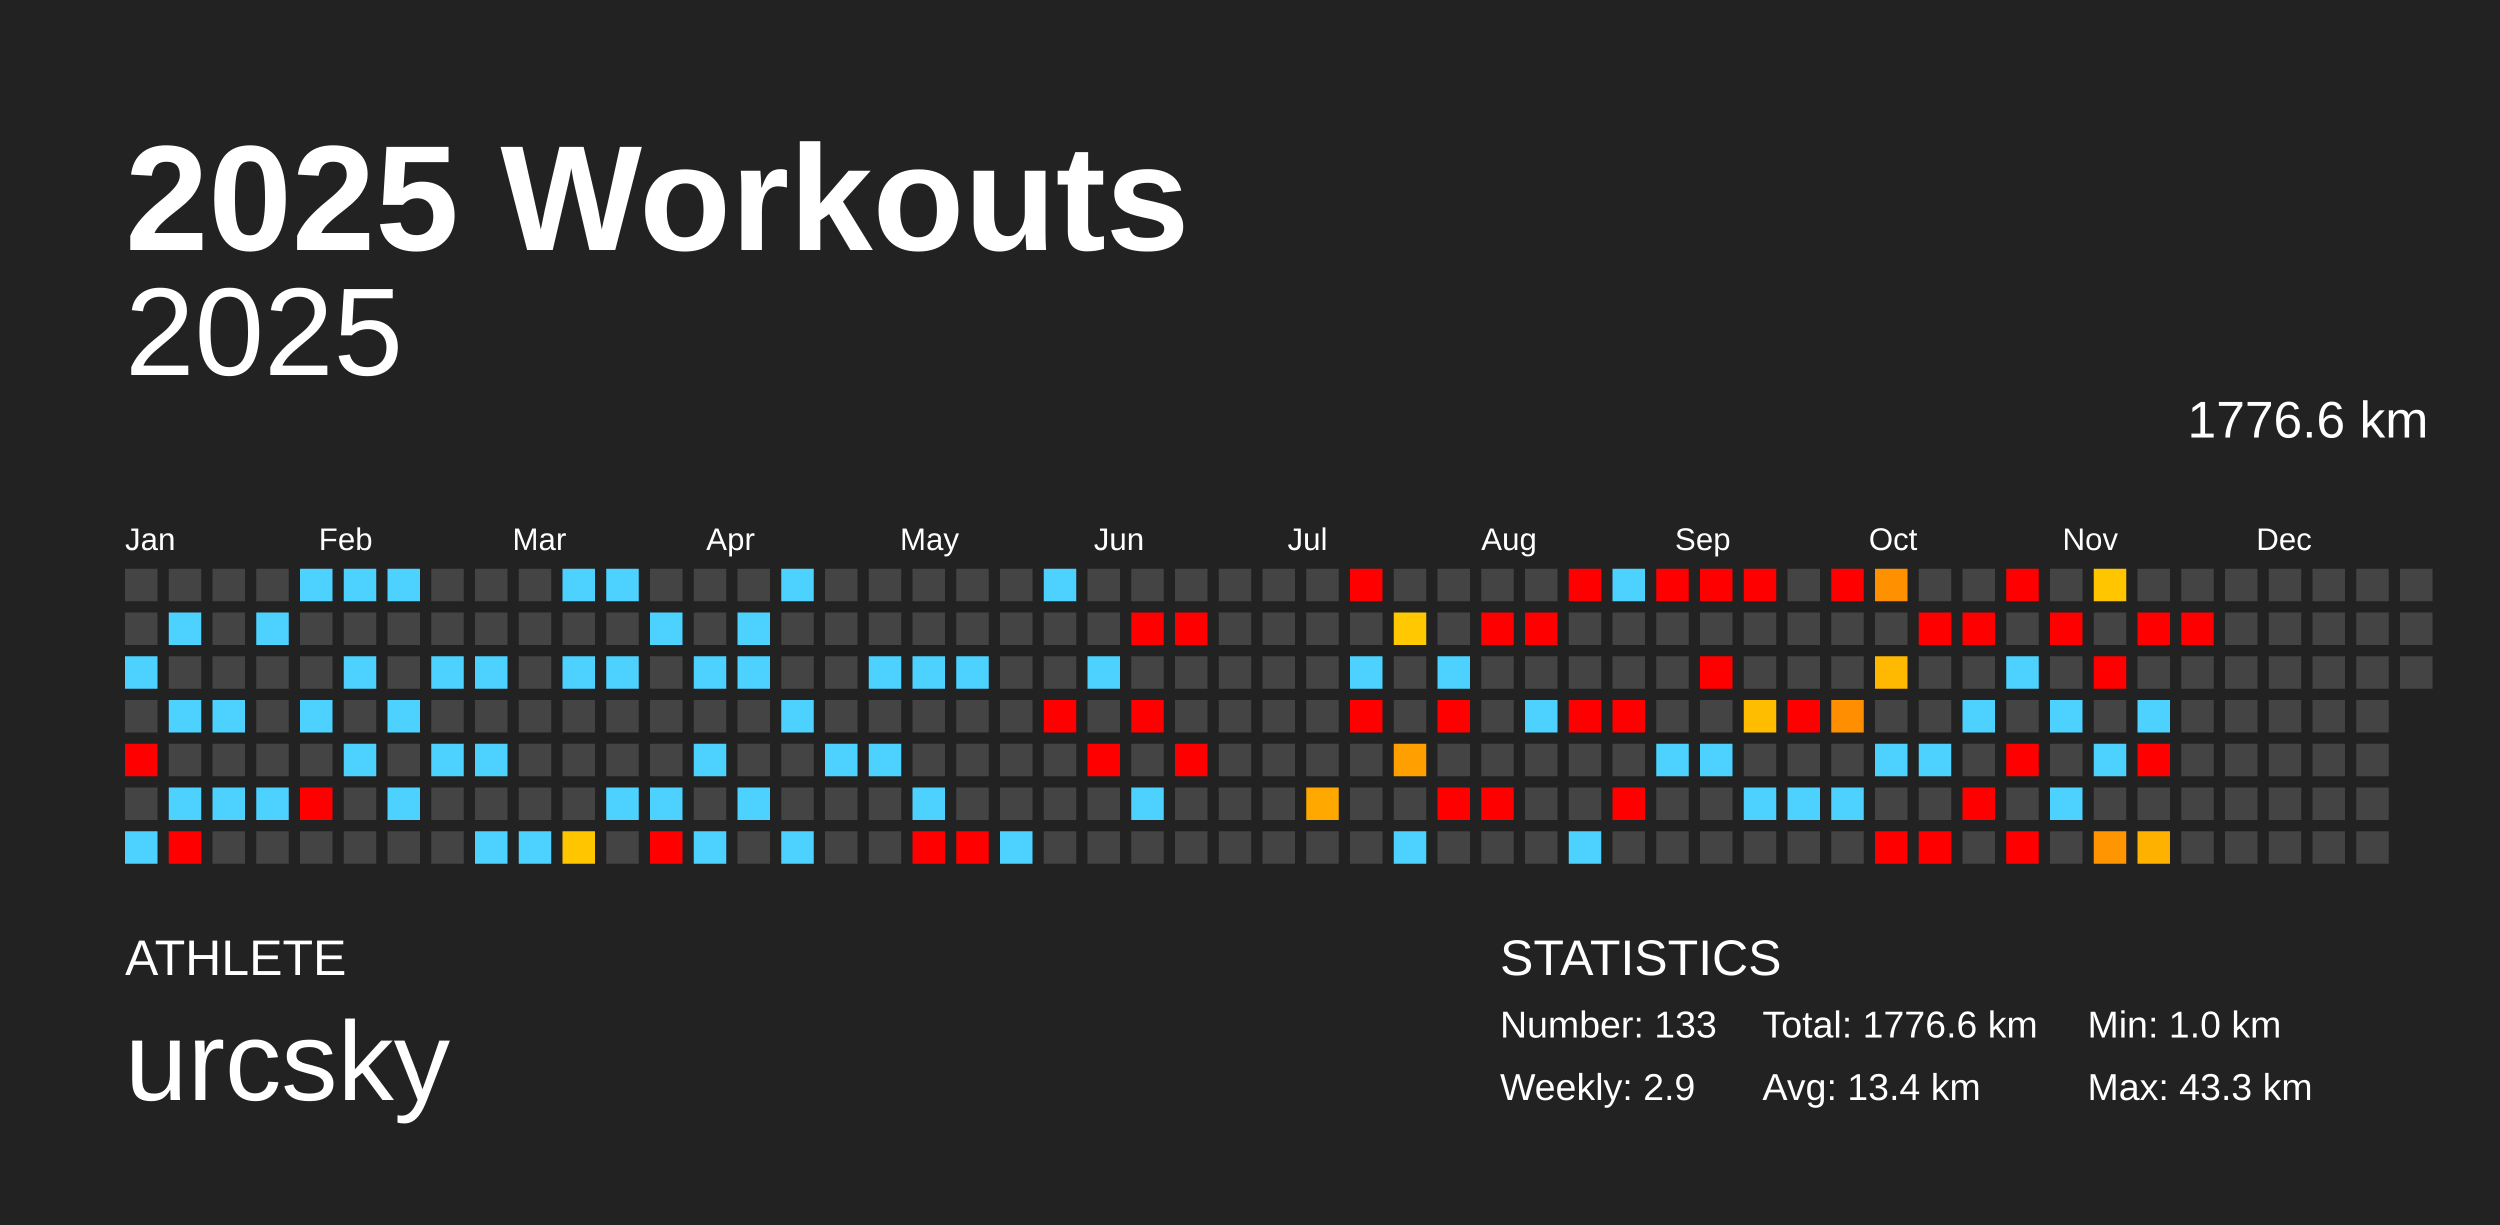
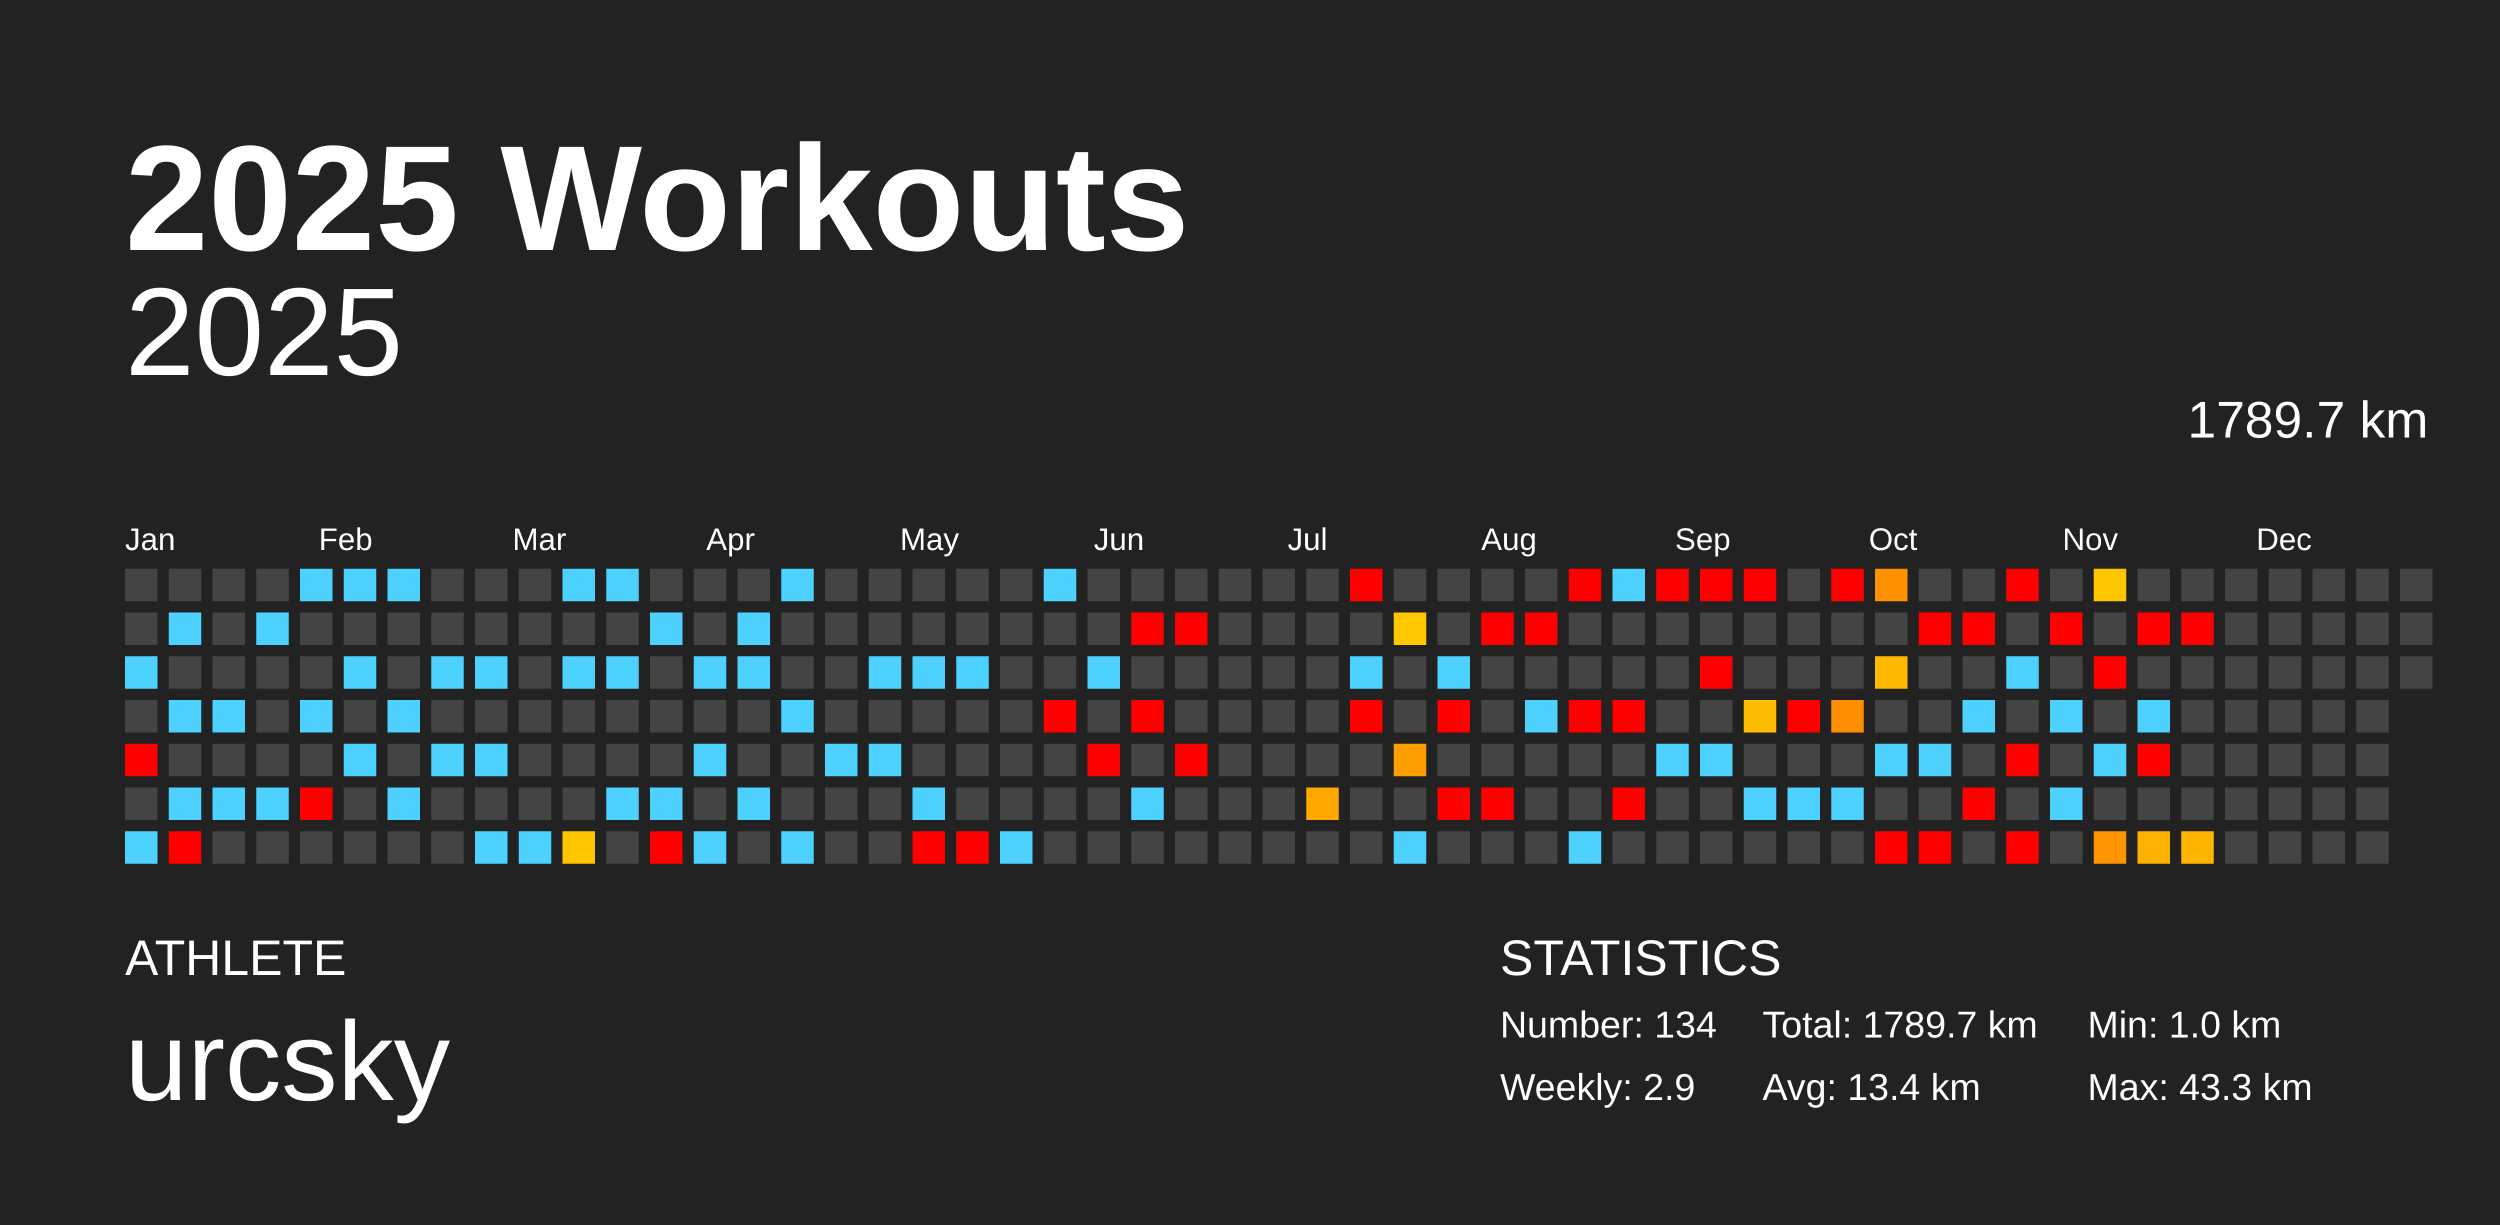
<svg xmlns="http://www.w3.org/2000/svg" baseProfile="full" height="98mm" version="1.1" viewBox="0,0,200,98" width="200mm">
  <defs />
  <rect fill="#222222" height="98" width="200" x="0" y="0" />
  <text fill="#FFFFFF" style="font-size:12px; font-family:Arial; font-weight:bold;" x="10" y="20">2025 Workouts</text>
  <text fill="#FFFFFF" style="font-size:4px; font-family:Arial" x="10" y="78">ATHLETE</text>
  <text fill="#FFFFFF" style="font-size:9px; font-family:Arial" x="10" y="88">urcsky</text>
  <text fill="#FFFFFF" style="font-size:4px; font-family:Arial" x="120" y="78">STATISTICS</text>
-   <text fill="#FFFFFF" style="font-size:3px; font-family:Arial" x="120" y="83">Number: 133</text>
+   <text fill="#FFFFFF" style="font-size:3px; font-family:Arial" x="120" y="83">Number: 134</text>
  <text fill="#FFFFFF" style="font-size:3px; font-family:Arial" x="120" y="88">Weekly: 2.9</text>
-   <text fill="#FFFFFF" style="font-size:3px; font-family:Arial" x="141" y="83">Total: 1776.6 km</text>
+   <text fill="#FFFFFF" style="font-size:3px; font-family:Arial" x="141" y="83">Total: 1789.7 km</text>
  <text fill="#FFFFFF" style="font-size:3px; font-family:Arial" x="141" y="88">Avg: 13.4 km</text>
  <text fill="#FFFFFF" style="font-size:3px; font-family:Arial" x="167" y="83">Min: 1.0 km</text>
  <text fill="#FFFFFF" style="font-size:3px; font-family:Arial" x="167" y="88">Max: 43.3 km</text>
  <text alignment-baseline="hanging" fill="#FFFFFF" style="font-size:10.0px; font-family:Arial;" x="10" y="30">2025</text>
-   <text alignment-baseline="hanging" fill="#FFFFFF" style="font-size:4.125px; font-family:Arial;" x="175" y="35">1776.6 km</text>
+   <text alignment-baseline="hanging" fill="#FFFFFF" style="font-size:4.125px; font-family:Arial;" x="175" y="35">1789.7 km</text>
  <text fill="#FFFFFF" style="font-size:2.5px; font-family:Arial" x="10.0" y="44">Jan</text>
  <text fill="#FFFFFF" style="font-size:2.5px; font-family:Arial" x="25.5" y="44">Feb</text>
  <text fill="#FFFFFF" style="font-size:2.5px; font-family:Arial" x="41.0" y="44">Mar</text>
  <text fill="#FFFFFF" style="font-size:2.5px; font-family:Arial" x="56.5" y="44">Apr</text>
  <text fill="#FFFFFF" style="font-size:2.5px; font-family:Arial" x="72.0" y="44">May</text>
  <text fill="#FFFFFF" style="font-size:2.5px; font-family:Arial" x="87.5" y="44">Jun</text>
  <text fill="#FFFFFF" style="font-size:2.5px; font-family:Arial" x="103.0" y="44">Jul</text>
  <text fill="#FFFFFF" style="font-size:2.5px; font-family:Arial" x="118.5" y="44">Aug</text>
  <text fill="#FFFFFF" style="font-size:2.5px; font-family:Arial" x="134.0" y="44">Sep</text>
  <text fill="#FFFFFF" style="font-size:2.5px; font-family:Arial" x="149.5" y="44">Oct</text>
  <text fill="#FFFFFF" style="font-size:2.5px; font-family:Arial" x="165.0" y="44">Nov</text>
  <text fill="#FFFFFF" style="font-size:2.5px; font-family:Arial" x="180.5" y="44">Dec</text>
  <rect fill="#444444" height="2.6" width="2.6" x="10.0" y="45.5" />
  <rect fill="#444444" height="2.6" width="2.6" x="10.0" y="49.0" />
  <rect fill="#4dd2ff" height="2.6" width="2.6" x="10.0" y="52.5" />
  <rect fill="#444444" height="2.6" width="2.6" x="10.0" y="56.0" />
  <rect fill="red" height="2.6" width="2.6" x="10.0" y="59.5" />
  <rect fill="#444444" height="2.6" width="2.6" x="10.0" y="63.0" />
  <rect fill="#4dd2ff" height="2.6" width="2.6" x="10.0" y="66.5" />
  <rect fill="#444444" height="2.6" width="2.6" x="13.5" y="45.5" />
  <rect fill="#4dd2ff" height="2.6" width="2.6" x="13.5" y="49.0" />
  <rect fill="#444444" height="2.6" width="2.6" x="13.5" y="52.5" />
  <rect fill="#4dd2ff" height="2.6" width="2.6" x="13.5" y="56.0" />
  <rect fill="#444444" height="2.6" width="2.6" x="13.5" y="59.5" />
  <rect fill="#4dd2ff" height="2.6" width="2.6" x="13.5" y="63.0" />
  <rect fill="red" height="2.6" width="2.6" x="13.5" y="66.5" />
  <rect fill="#444444" height="2.6" width="2.6" x="17.0" y="45.5" />
  <rect fill="#444444" height="2.6" width="2.6" x="17.0" y="49.0" />
  <rect fill="#444444" height="2.6" width="2.6" x="17.0" y="52.5" />
  <rect fill="#4dd2ff" height="2.6" width="2.6" x="17.0" y="56.0" />
  <rect fill="#444444" height="2.6" width="2.6" x="17.0" y="59.5" />
  <rect fill="#4dd2ff" height="2.6" width="2.6" x="17.0" y="63.0" />
  <rect fill="#444444" height="2.6" width="2.6" x="17.0" y="66.5" />
  <rect fill="#444444" height="2.6" width="2.6" x="20.5" y="45.5" />
  <rect fill="#4dd2ff" height="2.6" width="2.6" x="20.5" y="49.0" />
  <rect fill="#444444" height="2.6" width="2.6" x="20.5" y="52.5" />
  <rect fill="#444444" height="2.6" width="2.6" x="20.5" y="56.0" />
  <rect fill="#444444" height="2.6" width="2.6" x="20.5" y="59.5" />
  <rect fill="#4dd2ff" height="2.6" width="2.6" x="20.5" y="63.0" />
  <rect fill="#444444" height="2.6" width="2.6" x="20.5" y="66.5" />
  <rect fill="#4dd2ff" height="2.6" width="2.6" x="24.0" y="45.5" />
  <rect fill="#444444" height="2.6" width="2.6" x="24.0" y="49.0" />
  <rect fill="#444444" height="2.6" width="2.6" x="24.0" y="52.5" />
  <rect fill="#4dd2ff" height="2.6" width="2.6" x="24.0" y="56.0" />
  <rect fill="#444444" height="2.6" width="2.6" x="24.0" y="59.5" />
  <rect fill="red" height="2.6" width="2.6" x="24.0" y="63.0" />
  <rect fill="#444444" height="2.6" width="2.6" x="24.0" y="66.5" />
  <rect fill="#4dd2ff" height="2.6" width="2.6" x="27.5" y="45.5" />
  <rect fill="#444444" height="2.6" width="2.6" x="27.5" y="49.0" />
  <rect fill="#4dd2ff" height="2.6" width="2.6" x="27.5" y="52.5" />
  <rect fill="#444444" height="2.6" width="2.6" x="27.5" y="56.0" />
  <rect fill="#4dd2ff" height="2.6" width="2.6" x="27.5" y="59.5" />
  <rect fill="#444444" height="2.6" width="2.6" x="27.5" y="63.0" />
  <rect fill="#444444" height="2.6" width="2.6" x="27.5" y="66.5" />
  <rect fill="#4dd2ff" height="2.6" width="2.6" x="31.0" y="45.5" />
  <rect fill="#444444" height="2.6" width="2.6" x="31.0" y="49.0" />
  <rect fill="#444444" height="2.6" width="2.6" x="31.0" y="52.5" />
  <rect fill="#4dd2ff" height="2.6" width="2.6" x="31.0" y="56.0" />
  <rect fill="#444444" height="2.6" width="2.6" x="31.0" y="59.5" />
  <rect fill="#4dd2ff" height="2.6" width="2.6" x="31.0" y="63.0" />
  <rect fill="#444444" height="2.6" width="2.6" x="31.0" y="66.5" />
  <rect fill="#444444" height="2.6" width="2.6" x="34.5" y="45.5" />
  <rect fill="#444444" height="2.6" width="2.6" x="34.5" y="49.0" />
  <rect fill="#4dd2ff" height="2.6" width="2.6" x="34.5" y="52.5" />
  <rect fill="#444444" height="2.6" width="2.6" x="34.5" y="56.0" />
  <rect fill="#4dd2ff" height="2.6" width="2.6" x="34.5" y="59.5" />
  <rect fill="#444444" height="2.6" width="2.6" x="34.5" y="63.0" />
  <rect fill="#444444" height="2.6" width="2.6" x="34.5" y="66.5" />
  <rect fill="#444444" height="2.6" width="2.6" x="38.0" y="45.5" />
  <rect fill="#444444" height="2.6" width="2.6" x="38.0" y="49.0" />
  <rect fill="#4dd2ff" height="2.6" width="2.6" x="38.0" y="52.5" />
  <rect fill="#444444" height="2.6" width="2.6" x="38.0" y="56.0" />
  <rect fill="#4dd2ff" height="2.6" width="2.6" x="38.0" y="59.5" />
  <rect fill="#444444" height="2.6" width="2.6" x="38.0" y="63.0" />
  <rect fill="#4dd2ff" height="2.6" width="2.6" x="38.0" y="66.5" />
  <rect fill="#444444" height="2.6" width="2.6" x="41.5" y="45.5" />
  <rect fill="#444444" height="2.6" width="2.6" x="41.5" y="49.0" />
  <rect fill="#444444" height="2.6" width="2.6" x="41.5" y="52.5" />
  <rect fill="#444444" height="2.6" width="2.6" x="41.5" y="56.0" />
  <rect fill="#444444" height="2.6" width="2.6" x="41.5" y="59.5" />
  <rect fill="#444444" height="2.6" width="2.6" x="41.5" y="63.0" />
  <rect fill="#4dd2ff" height="2.6" width="2.6" x="41.5" y="66.5" />
  <rect fill="#4dd2ff" height="2.6" width="2.6" x="45.0" y="45.5" />
  <rect fill="#444444" height="2.6" width="2.6" x="45.0" y="49.0" />
  <rect fill="#4dd2ff" height="2.6" width="2.6" x="45.0" y="52.5" />
  <rect fill="#444444" height="2.6" width="2.6" x="45.0" y="56.0" />
  <rect fill="#444444" height="2.6" width="2.6" x="45.0" y="59.5" />
  <rect fill="#444444" height="2.6" width="2.6" x="45.0" y="63.0" />
  <rect fill="#ffc600" height="2.6" width="2.6" x="45.0" y="66.5" />
  <rect fill="#4dd2ff" height="2.6" width="2.6" x="48.5" y="45.5" />
  <rect fill="#444444" height="2.6" width="2.6" x="48.5" y="49.0" />
  <rect fill="#4dd2ff" height="2.6" width="2.6" x="48.5" y="52.5" />
  <rect fill="#444444" height="2.6" width="2.6" x="48.5" y="56.0" />
  <rect fill="#444444" height="2.6" width="2.6" x="48.5" y="59.5" />
  <rect fill="#4dd2ff" height="2.6" width="2.6" x="48.5" y="63.0" />
  <rect fill="#444444" height="2.6" width="2.6" x="48.5" y="66.5" />
  <rect fill="#444444" height="2.6" width="2.6" x="52.0" y="45.5" />
  <rect fill="#4dd2ff" height="2.6" width="2.6" x="52.0" y="49.0" />
  <rect fill="#444444" height="2.6" width="2.6" x="52.0" y="52.5" />
  <rect fill="#444444" height="2.6" width="2.6" x="52.0" y="56.0" />
  <rect fill="#444444" height="2.6" width="2.6" x="52.0" y="59.5" />
  <rect fill="#4dd2ff" height="2.6" width="2.6" x="52.0" y="63.0" />
  <rect fill="red" height="2.6" width="2.6" x="52.0" y="66.5" />
  <rect fill="#444444" height="2.6" width="2.6" x="55.5" y="45.5" />
  <rect fill="#444444" height="2.6" width="2.6" x="55.5" y="49.0" />
  <rect fill="#4dd2ff" height="2.6" width="2.6" x="55.5" y="52.5" />
  <rect fill="#444444" height="2.6" width="2.6" x="55.5" y="56.0" />
  <rect fill="#4dd2ff" height="2.6" width="2.6" x="55.5" y="59.5" />
  <rect fill="#444444" height="2.6" width="2.6" x="55.5" y="63.0" />
  <rect fill="#4dd2ff" height="2.6" width="2.6" x="55.5" y="66.5" />
  <rect fill="#444444" height="2.6" width="2.6" x="59.0" y="45.5" />
  <rect fill="#4dd2ff" height="2.6" width="2.6" x="59.0" y="49.0" />
  <rect fill="#4dd2ff" height="2.6" width="2.6" x="59.0" y="52.5" />
  <rect fill="#444444" height="2.6" width="2.6" x="59.0" y="56.0" />
  <rect fill="#444444" height="2.6" width="2.6" x="59.0" y="59.5" />
  <rect fill="#4dd2ff" height="2.6" width="2.6" x="59.0" y="63.0" />
  <rect fill="#444444" height="2.6" width="2.6" x="59.0" y="66.5" />
  <rect fill="#4dd2ff" height="2.6" width="2.6" x="62.5" y="45.5" />
  <rect fill="#444444" height="2.6" width="2.6" x="62.5" y="49.0" />
  <rect fill="#444444" height="2.6" width="2.6" x="62.5" y="52.5" />
  <rect fill="#4dd2ff" height="2.6" width="2.6" x="62.5" y="56.0" />
  <rect fill="#444444" height="2.6" width="2.6" x="62.5" y="59.5" />
  <rect fill="#444444" height="2.6" width="2.6" x="62.5" y="63.0" />
  <rect fill="#4dd2ff" height="2.6" width="2.6" x="62.5" y="66.5" />
  <rect fill="#444444" height="2.6" width="2.6" x="66.0" y="45.5" />
  <rect fill="#444444" height="2.6" width="2.6" x="66.0" y="49.0" />
  <rect fill="#444444" height="2.6" width="2.6" x="66.0" y="52.5" />
  <rect fill="#444444" height="2.6" width="2.6" x="66.0" y="56.0" />
  <rect fill="#4dd2ff" height="2.6" width="2.6" x="66.0" y="59.5" />
  <rect fill="#444444" height="2.6" width="2.6" x="66.0" y="63.0" />
  <rect fill="#444444" height="2.6" width="2.6" x="66.0" y="66.5" />
  <rect fill="#444444" height="2.6" width="2.6" x="69.5" y="45.5" />
  <rect fill="#444444" height="2.6" width="2.6" x="69.5" y="49.0" />
  <rect fill="#4dd2ff" height="2.6" width="2.6" x="69.5" y="52.5" />
  <rect fill="#444444" height="2.6" width="2.6" x="69.5" y="56.0" />
  <rect fill="#4dd2ff" height="2.6" width="2.6" x="69.5" y="59.5" />
  <rect fill="#444444" height="2.6" width="2.6" x="69.5" y="63.0" />
  <rect fill="#444444" height="2.6" width="2.6" x="69.5" y="66.5" />
  <rect fill="#444444" height="2.6" width="2.6" x="73.0" y="45.5" />
  <rect fill="#444444" height="2.6" width="2.6" x="73.0" y="49.0" />
  <rect fill="#4dd2ff" height="2.6" width="2.6" x="73.0" y="52.5" />
  <rect fill="#444444" height="2.6" width="2.6" x="73.0" y="56.0" />
  <rect fill="#444444" height="2.6" width="2.6" x="73.0" y="59.5" />
  <rect fill="#4dd2ff" height="2.6" width="2.6" x="73.0" y="63.0" />
  <rect fill="red" height="2.6" width="2.6" x="73.0" y="66.5" />
  <rect fill="#444444" height="2.6" width="2.6" x="76.5" y="45.5" />
  <rect fill="#444444" height="2.6" width="2.6" x="76.5" y="49.0" />
  <rect fill="#4dd2ff" height="2.6" width="2.6" x="76.5" y="52.5" />
  <rect fill="#444444" height="2.6" width="2.6" x="76.5" y="56.0" />
  <rect fill="#444444" height="2.6" width="2.6" x="76.5" y="59.5" />
  <rect fill="#444444" height="2.6" width="2.6" x="76.5" y="63.0" />
  <rect fill="red" height="2.6" width="2.6" x="76.5" y="66.5" />
  <rect fill="#444444" height="2.6" width="2.6" x="80.0" y="45.5" />
  <rect fill="#444444" height="2.6" width="2.6" x="80.0" y="49.0" />
  <rect fill="#444444" height="2.6" width="2.6" x="80.0" y="52.5" />
  <rect fill="#444444" height="2.6" width="2.6" x="80.0" y="56.0" />
  <rect fill="#444444" height="2.6" width="2.6" x="80.0" y="59.5" />
  <rect fill="#444444" height="2.6" width="2.6" x="80.0" y="63.0" />
  <rect fill="#4dd2ff" height="2.6" width="2.6" x="80.0" y="66.5" />
  <rect fill="#4dd2ff" height="2.6" width="2.6" x="83.5" y="45.5" />
  <rect fill="#444444" height="2.6" width="2.6" x="83.5" y="49.0" />
  <rect fill="#444444" height="2.6" width="2.6" x="83.5" y="52.5" />
  <rect fill="red" height="2.6" width="2.6" x="83.5" y="56.0" />
  <rect fill="#444444" height="2.6" width="2.6" x="83.5" y="59.5" />
  <rect fill="#444444" height="2.6" width="2.6" x="83.5" y="63.0" />
  <rect fill="#444444" height="2.6" width="2.6" x="83.5" y="66.5" />
  <rect fill="#444444" height="2.6" width="2.6" x="87.0" y="45.5" />
  <rect fill="#444444" height="2.6" width="2.6" x="87.0" y="49.0" />
  <rect fill="#4dd2ff" height="2.6" width="2.6" x="87.0" y="52.5" />
  <rect fill="#444444" height="2.6" width="2.6" x="87.0" y="56.0" />
  <rect fill="red" height="2.6" width="2.6" x="87.0" y="59.5" />
  <rect fill="#444444" height="2.6" width="2.6" x="87.0" y="63.0" />
  <rect fill="#444444" height="2.6" width="2.6" x="87.0" y="66.5" />
  <rect fill="#444444" height="2.6" width="2.6" x="90.5" y="45.5" />
  <rect fill="red" height="2.6" width="2.6" x="90.5" y="49.0" />
  <rect fill="#444444" height="2.6" width="2.6" x="90.5" y="52.5" />
  <rect fill="red" height="2.6" width="2.6" x="90.5" y="56.0" />
  <rect fill="#444444" height="2.6" width="2.6" x="90.5" y="59.5" />
  <rect fill="#4dd2ff" height="2.6" width="2.6" x="90.5" y="63.0" />
  <rect fill="#444444" height="2.6" width="2.6" x="90.5" y="66.5" />
  <rect fill="#444444" height="2.6" width="2.6" x="94.0" y="45.5" />
  <rect fill="red" height="2.6" width="2.6" x="94.0" y="49.0" />
  <rect fill="#444444" height="2.6" width="2.6" x="94.0" y="52.5" />
  <rect fill="#444444" height="2.6" width="2.6" x="94.0" y="56.0" />
  <rect fill="red" height="2.6" width="2.6" x="94.0" y="59.5" />
  <rect fill="#444444" height="2.6" width="2.6" x="94.0" y="63.0" />
  <rect fill="#444444" height="2.6" width="2.6" x="94.0" y="66.5" />
  <rect fill="#444444" height="2.6" width="2.6" x="97.5" y="45.5" />
  <rect fill="#444444" height="2.6" width="2.6" x="97.5" y="49.0" />
  <rect fill="#444444" height="2.6" width="2.6" x="97.5" y="52.5" />
  <rect fill="#444444" height="2.6" width="2.6" x="97.5" y="56.0" />
  <rect fill="#444444" height="2.6" width="2.6" x="97.5" y="59.5" />
  <rect fill="#444444" height="2.6" width="2.6" x="97.5" y="63.0" />
  <rect fill="#444444" height="2.6" width="2.6" x="97.5" y="66.5" />
  <rect fill="#444444" height="2.6" width="2.6" x="101.0" y="45.5" />
  <rect fill="#444444" height="2.6" width="2.6" x="101.0" y="49.0" />
  <rect fill="#444444" height="2.6" width="2.6" x="101.0" y="52.5" />
  <rect fill="#444444" height="2.6" width="2.6" x="101.0" y="56.0" />
  <rect fill="#444444" height="2.6" width="2.6" x="101.0" y="59.5" />
  <rect fill="#444444" height="2.6" width="2.6" x="101.0" y="63.0" />
  <rect fill="#444444" height="2.6" width="2.6" x="101.0" y="66.5" />
  <rect fill="#444444" height="2.6" width="2.6" x="104.5" y="45.5" />
  <rect fill="#444444" height="2.6" width="2.6" x="104.5" y="49.0" />
  <rect fill="#444444" height="2.6" width="2.6" x="104.5" y="52.5" />
  <rect fill="#444444" height="2.6" width="2.6" x="104.5" y="56.0" />
  <rect fill="#444444" height="2.6" width="2.6" x="104.5" y="59.5" />
  <rect fill="#ffa800" height="2.6" width="2.6" x="104.5" y="63.0" />
  <rect fill="#444444" height="2.6" width="2.6" x="104.5" y="66.5" />
  <rect fill="red" height="2.6" width="2.6" x="108.0" y="45.5" />
  <rect fill="#444444" height="2.6" width="2.6" x="108.0" y="49.0" />
  <rect fill="#4dd2ff" height="2.6" width="2.6" x="108.0" y="52.5" />
  <rect fill="red" height="2.6" width="2.6" x="108.0" y="56.0" />
  <rect fill="#444444" height="2.6" width="2.6" x="108.0" y="59.5" />
  <rect fill="#444444" height="2.6" width="2.6" x="108.0" y="63.0" />
  <rect fill="#444444" height="2.6" width="2.6" x="108.0" y="66.5" />
  <rect fill="#444444" height="2.6" width="2.6" x="111.5" y="45.5" />
  <rect fill="#ffc800" height="2.6" width="2.6" x="111.5" y="49.0" />
  <rect fill="#444444" height="2.6" width="2.6" x="111.5" y="52.5" />
  <rect fill="#444444" height="2.6" width="2.6" x="111.5" y="56.0" />
  <rect fill="#ffa000" height="2.6" width="2.6" x="111.5" y="59.5" />
  <rect fill="#444444" height="2.6" width="2.6" x="111.5" y="63.0" />
  <rect fill="#4dd2ff" height="2.6" width="2.6" x="111.5" y="66.5" />
  <rect fill="#444444" height="2.6" width="2.6" x="115.0" y="45.5" />
  <rect fill="#444444" height="2.6" width="2.6" x="115.0" y="49.0" />
  <rect fill="#4dd2ff" height="2.6" width="2.6" x="115.0" y="52.5" />
  <rect fill="red" height="2.6" width="2.6" x="115.0" y="56.0" />
  <rect fill="#444444" height="2.6" width="2.6" x="115.0" y="59.5" />
  <rect fill="red" height="2.6" width="2.6" x="115.0" y="63.0" />
  <rect fill="#444444" height="2.6" width="2.6" x="115.0" y="66.5" />
  <rect fill="#444444" height="2.6" width="2.6" x="118.5" y="45.5" />
  <rect fill="red" height="2.6" width="2.6" x="118.5" y="49.0" />
  <rect fill="#444444" height="2.6" width="2.6" x="118.5" y="52.5" />
  <rect fill="#444444" height="2.6" width="2.6" x="118.5" y="56.0" />
  <rect fill="#444444" height="2.6" width="2.6" x="118.5" y="59.5" />
  <rect fill="red" height="2.6" width="2.6" x="118.5" y="63.0" />
  <rect fill="#444444" height="2.6" width="2.6" x="118.5" y="66.5" />
  <rect fill="#444444" height="2.6" width="2.6" x="122.0" y="45.5" />
  <rect fill="red" height="2.6" width="2.6" x="122.0" y="49.0" />
  <rect fill="#444444" height="2.6" width="2.6" x="122.0" y="52.5" />
  <rect fill="#4dd2ff" height="2.6" width="2.6" x="122.0" y="56.0" />
  <rect fill="#444444" height="2.6" width="2.6" x="122.0" y="59.5" />
  <rect fill="#444444" height="2.6" width="2.6" x="122.0" y="63.0" />
  <rect fill="#444444" height="2.6" width="2.6" x="122.0" y="66.5" />
  <rect fill="red" height="2.6" width="2.6" x="125.5" y="45.5" />
  <rect fill="#444444" height="2.6" width="2.6" x="125.5" y="49.0" />
  <rect fill="#444444" height="2.6" width="2.6" x="125.5" y="52.5" />
  <rect fill="red" height="2.6" width="2.6" x="125.5" y="56.0" />
  <rect fill="#444444" height="2.6" width="2.6" x="125.5" y="59.5" />
  <rect fill="#444444" height="2.6" width="2.6" x="125.5" y="63.0" />
  <rect fill="#4dd2ff" height="2.6" width="2.6" x="125.5" y="66.5" />
  <rect fill="#4dd2ff" height="2.6" width="2.6" x="129.0" y="45.5" />
  <rect fill="#444444" height="2.6" width="2.6" x="129.0" y="49.0" />
  <rect fill="#444444" height="2.6" width="2.6" x="129.0" y="52.5" />
  <rect fill="red" height="2.6" width="2.6" x="129.0" y="56.0" />
  <rect fill="#444444" height="2.6" width="2.6" x="129.0" y="59.5" />
  <rect fill="red" height="2.6" width="2.6" x="129.0" y="63.0" />
  <rect fill="#444444" height="2.6" width="2.6" x="129.0" y="66.5" />
  <rect fill="red" height="2.6" width="2.6" x="132.5" y="45.5" />
  <rect fill="#444444" height="2.6" width="2.6" x="132.5" y="49.0" />
  <rect fill="#444444" height="2.6" width="2.6" x="132.5" y="52.5" />
  <rect fill="#444444" height="2.6" width="2.6" x="132.5" y="56.0" />
  <rect fill="#4dd2ff" height="2.6" width="2.6" x="132.5" y="59.5" />
  <rect fill="#444444" height="2.6" width="2.6" x="132.5" y="63.0" />
  <rect fill="#444444" height="2.6" width="2.6" x="132.5" y="66.5" />
  <rect fill="red" height="2.6" width="2.6" x="136.0" y="45.5" />
  <rect fill="#444444" height="2.6" width="2.6" x="136.0" y="49.0" />
  <rect fill="red" height="2.6" width="2.6" x="136.0" y="52.5" />
  <rect fill="#444444" height="2.6" width="2.6" x="136.0" y="56.0" />
  <rect fill="#4dd2ff" height="2.6" width="2.6" x="136.0" y="59.5" />
  <rect fill="#444444" height="2.6" width="2.6" x="136.0" y="63.0" />
  <rect fill="#444444" height="2.6" width="2.6" x="136.0" y="66.5" />
  <rect fill="red" height="2.6" width="2.6" x="139.5" y="45.5" />
  <rect fill="#444444" height="2.6" width="2.6" x="139.5" y="49.0" />
  <rect fill="#444444" height="2.6" width="2.6" x="139.5" y="52.5" />
  <rect fill="#ffbd00" height="2.6" width="2.6" x="139.5" y="56.0" />
  <rect fill="#444444" height="2.6" width="2.6" x="139.5" y="59.5" />
  <rect fill="#4dd2ff" height="2.6" width="2.6" x="139.5" y="63.0" />
  <rect fill="#444444" height="2.6" width="2.6" x="139.5" y="66.5" />
  <rect fill="#444444" height="2.6" width="2.6" x="143.0" y="45.5" />
  <rect fill="#444444" height="2.6" width="2.6" x="143.0" y="49.0" />
  <rect fill="#444444" height="2.6" width="2.6" x="143.0" y="52.5" />
  <rect fill="red" height="2.6" width="2.6" x="143.0" y="56.0" />
  <rect fill="#444444" height="2.6" width="2.6" x="143.0" y="59.5" />
  <rect fill="#4dd2ff" height="2.6" width="2.6" x="143.0" y="63.0" />
  <rect fill="#444444" height="2.6" width="2.6" x="143.0" y="66.5" />
  <rect fill="red" height="2.6" width="2.6" x="146.5" y="45.5" />
  <rect fill="#444444" height="2.6" width="2.6" x="146.5" y="49.0" />
  <rect fill="#444444" height="2.6" width="2.6" x="146.5" y="52.5" />
  <rect fill="#ff8f00" height="2.6" width="2.6" x="146.5" y="56.0" />
  <rect fill="#444444" height="2.6" width="2.6" x="146.5" y="59.5" />
  <rect fill="#4dd2ff" height="2.6" width="2.6" x="146.5" y="63.0" />
  <rect fill="#444444" height="2.6" width="2.6" x="146.5" y="66.5" />
  <rect fill="#ff9100" height="2.6" width="2.6" x="150.0" y="45.5" />
  <rect fill="#444444" height="2.6" width="2.6" x="150.0" y="49.0" />
  <rect fill="#ffb900" height="2.6" width="2.6" x="150.0" y="52.5" />
  <rect fill="#444444" height="2.6" width="2.6" x="150.0" y="56.0" />
  <rect fill="#4dd2ff" height="2.6" width="2.6" x="150.0" y="59.5" />
  <rect fill="#444444" height="2.6" width="2.6" x="150.0" y="63.0" />
  <rect fill="red" height="2.6" width="2.6" x="150.0" y="66.5" />
  <rect fill="#444444" height="2.6" width="2.6" x="153.5" y="45.5" />
  <rect fill="red" height="2.6" width="2.6" x="153.5" y="49.0" />
  <rect fill="#444444" height="2.6" width="2.6" x="153.5" y="52.5" />
  <rect fill="#444444" height="2.6" width="2.6" x="153.5" y="56.0" />
  <rect fill="#4dd2ff" height="2.6" width="2.6" x="153.5" y="59.5" />
  <rect fill="#444444" height="2.6" width="2.6" x="153.5" y="63.0" />
  <rect fill="red" height="2.6" width="2.6" x="153.5" y="66.5" />
  <rect fill="#444444" height="2.6" width="2.6" x="157.0" y="45.5" />
  <rect fill="red" height="2.6" width="2.6" x="157.0" y="49.0" />
  <rect fill="#444444" height="2.6" width="2.6" x="157.0" y="52.5" />
  <rect fill="#4dd2ff" height="2.6" width="2.6" x="157.0" y="56.0" />
  <rect fill="#444444" height="2.6" width="2.6" x="157.0" y="59.5" />
  <rect fill="red" height="2.6" width="2.6" x="157.0" y="63.0" />
  <rect fill="#444444" height="2.6" width="2.6" x="157.0" y="66.5" />
  <rect fill="red" height="2.6" width="2.6" x="160.5" y="45.5" />
  <rect fill="#444444" height="2.6" width="2.6" x="160.5" y="49.0" />
  <rect fill="#4dd2ff" height="2.6" width="2.6" x="160.5" y="52.5" />
  <rect fill="#444444" height="2.6" width="2.6" x="160.5" y="56.0" />
  <rect fill="red" height="2.6" width="2.6" x="160.5" y="59.5" />
  <rect fill="#444444" height="2.6" width="2.6" x="160.5" y="63.0" />
  <rect fill="red" height="2.6" width="2.6" x="160.5" y="66.5" />
  <rect fill="#444444" height="2.6" width="2.6" x="164.0" y="45.5" />
  <rect fill="red" height="2.6" width="2.6" x="164.0" y="49.0" />
  <rect fill="#444444" height="2.6" width="2.6" x="164.0" y="52.5" />
  <rect fill="#4dd2ff" height="2.6" width="2.6" x="164.0" y="56.0" />
  <rect fill="#444444" height="2.6" width="2.6" x="164.0" y="59.5" />
  <rect fill="#4dd2ff" height="2.6" width="2.6" x="164.0" y="63.0" />
  <rect fill="#444444" height="2.6" width="2.6" x="164.0" y="66.5" />
  <rect fill="#ffc600" height="2.6" width="2.6" x="167.5" y="45.5" />
  <rect fill="#444444" height="2.6" width="2.6" x="167.5" y="49.0" />
  <rect fill="red" height="2.6" width="2.6" x="167.5" y="52.5" />
  <rect fill="#444444" height="2.6" width="2.6" x="167.5" y="56.0" />
  <rect fill="#4dd2ff" height="2.6" width="2.6" x="167.5" y="59.5" />
  <rect fill="#444444" height="2.6" width="2.6" x="167.5" y="63.0" />
  <rect fill="#ff9500" height="2.6" width="2.6" x="167.5" y="66.5" />
  <rect fill="#444444" height="2.6" width="2.6" x="171.0" y="45.5" />
  <rect fill="red" height="2.6" width="2.6" x="171.0" y="49.0" />
  <rect fill="#444444" height="2.6" width="2.6" x="171.0" y="52.5" />
  <rect fill="#4dd2ff" height="2.6" width="2.6" x="171.0" y="56.0" />
  <rect fill="red" height="2.6" width="2.6" x="171.0" y="59.5" />
  <rect fill="#444444" height="2.6" width="2.6" x="171.0" y="63.0" />
  <rect fill="#ffb100" height="2.6" width="2.6" x="171.0" y="66.5" />
  <rect fill="#444444" height="2.6" width="2.6" x="174.5" y="45.5" />
  <rect fill="red" height="2.6" width="2.6" x="174.5" y="49.0" />
  <rect fill="#444444" height="2.6" width="2.6" x="174.5" y="52.5" />
  <rect fill="#444444" height="2.6" width="2.6" x="174.5" y="56.0" />
  <rect fill="#444444" height="2.6" width="2.6" x="174.5" y="59.5" />
  <rect fill="#444444" height="2.6" width="2.6" x="174.5" y="63.0" />
-   <rect fill="#444444" height="2.6" width="2.6" x="174.5" y="66.5" />
+   <rect fill="#ffb600" height="2.6" width="2.6" x="174.5" y="66.5" />
  <rect fill="#444444" height="2.6" width="2.6" x="178.0" y="45.5" />
  <rect fill="#444444" height="2.6" width="2.6" x="178.0" y="49.0" />
  <rect fill="#444444" height="2.6" width="2.6" x="178.0" y="52.5" />
  <rect fill="#444444" height="2.6" width="2.6" x="178.0" y="56.0" />
  <rect fill="#444444" height="2.6" width="2.6" x="178.0" y="59.5" />
  <rect fill="#444444" height="2.6" width="2.6" x="178.0" y="63.0" />
  <rect fill="#444444" height="2.6" width="2.6" x="178.0" y="66.5" />
  <rect fill="#444444" height="2.6" width="2.6" x="181.5" y="45.5" />
  <rect fill="#444444" height="2.6" width="2.6" x="181.5" y="49.0" />
  <rect fill="#444444" height="2.6" width="2.6" x="181.5" y="52.5" />
  <rect fill="#444444" height="2.6" width="2.6" x="181.5" y="56.0" />
  <rect fill="#444444" height="2.6" width="2.6" x="181.5" y="59.5" />
  <rect fill="#444444" height="2.6" width="2.6" x="181.5" y="63.0" />
  <rect fill="#444444" height="2.6" width="2.6" x="181.5" y="66.5" />
  <rect fill="#444444" height="2.6" width="2.6" x="185.0" y="45.5" />
  <rect fill="#444444" height="2.6" width="2.6" x="185.0" y="49.0" />
  <rect fill="#444444" height="2.6" width="2.6" x="185.0" y="52.5" />
  <rect fill="#444444" height="2.6" width="2.6" x="185.0" y="56.0" />
  <rect fill="#444444" height="2.6" width="2.6" x="185.0" y="59.5" />
  <rect fill="#444444" height="2.6" width="2.6" x="185.0" y="63.0" />
  <rect fill="#444444" height="2.6" width="2.6" x="185.0" y="66.5" />
  <rect fill="#444444" height="2.6" width="2.6" x="188.5" y="45.5" />
  <rect fill="#444444" height="2.6" width="2.6" x="188.5" y="49.0" />
  <rect fill="#444444" height="2.6" width="2.6" x="188.5" y="52.5" />
  <rect fill="#444444" height="2.6" width="2.6" x="188.5" y="56.0" />
  <rect fill="#444444" height="2.6" width="2.6" x="188.5" y="59.5" />
  <rect fill="#444444" height="2.6" width="2.6" x="188.5" y="63.0" />
  <rect fill="#444444" height="2.6" width="2.6" x="188.5" y="66.5" />
  <rect fill="#444444" height="2.6" width="2.6" x="192.0" y="45.5" />
  <rect fill="#444444" height="2.6" width="2.6" x="192.0" y="49.0" />
  <rect fill="#444444" height="2.6" width="2.6" x="192.0" y="52.5" />
</svg>
